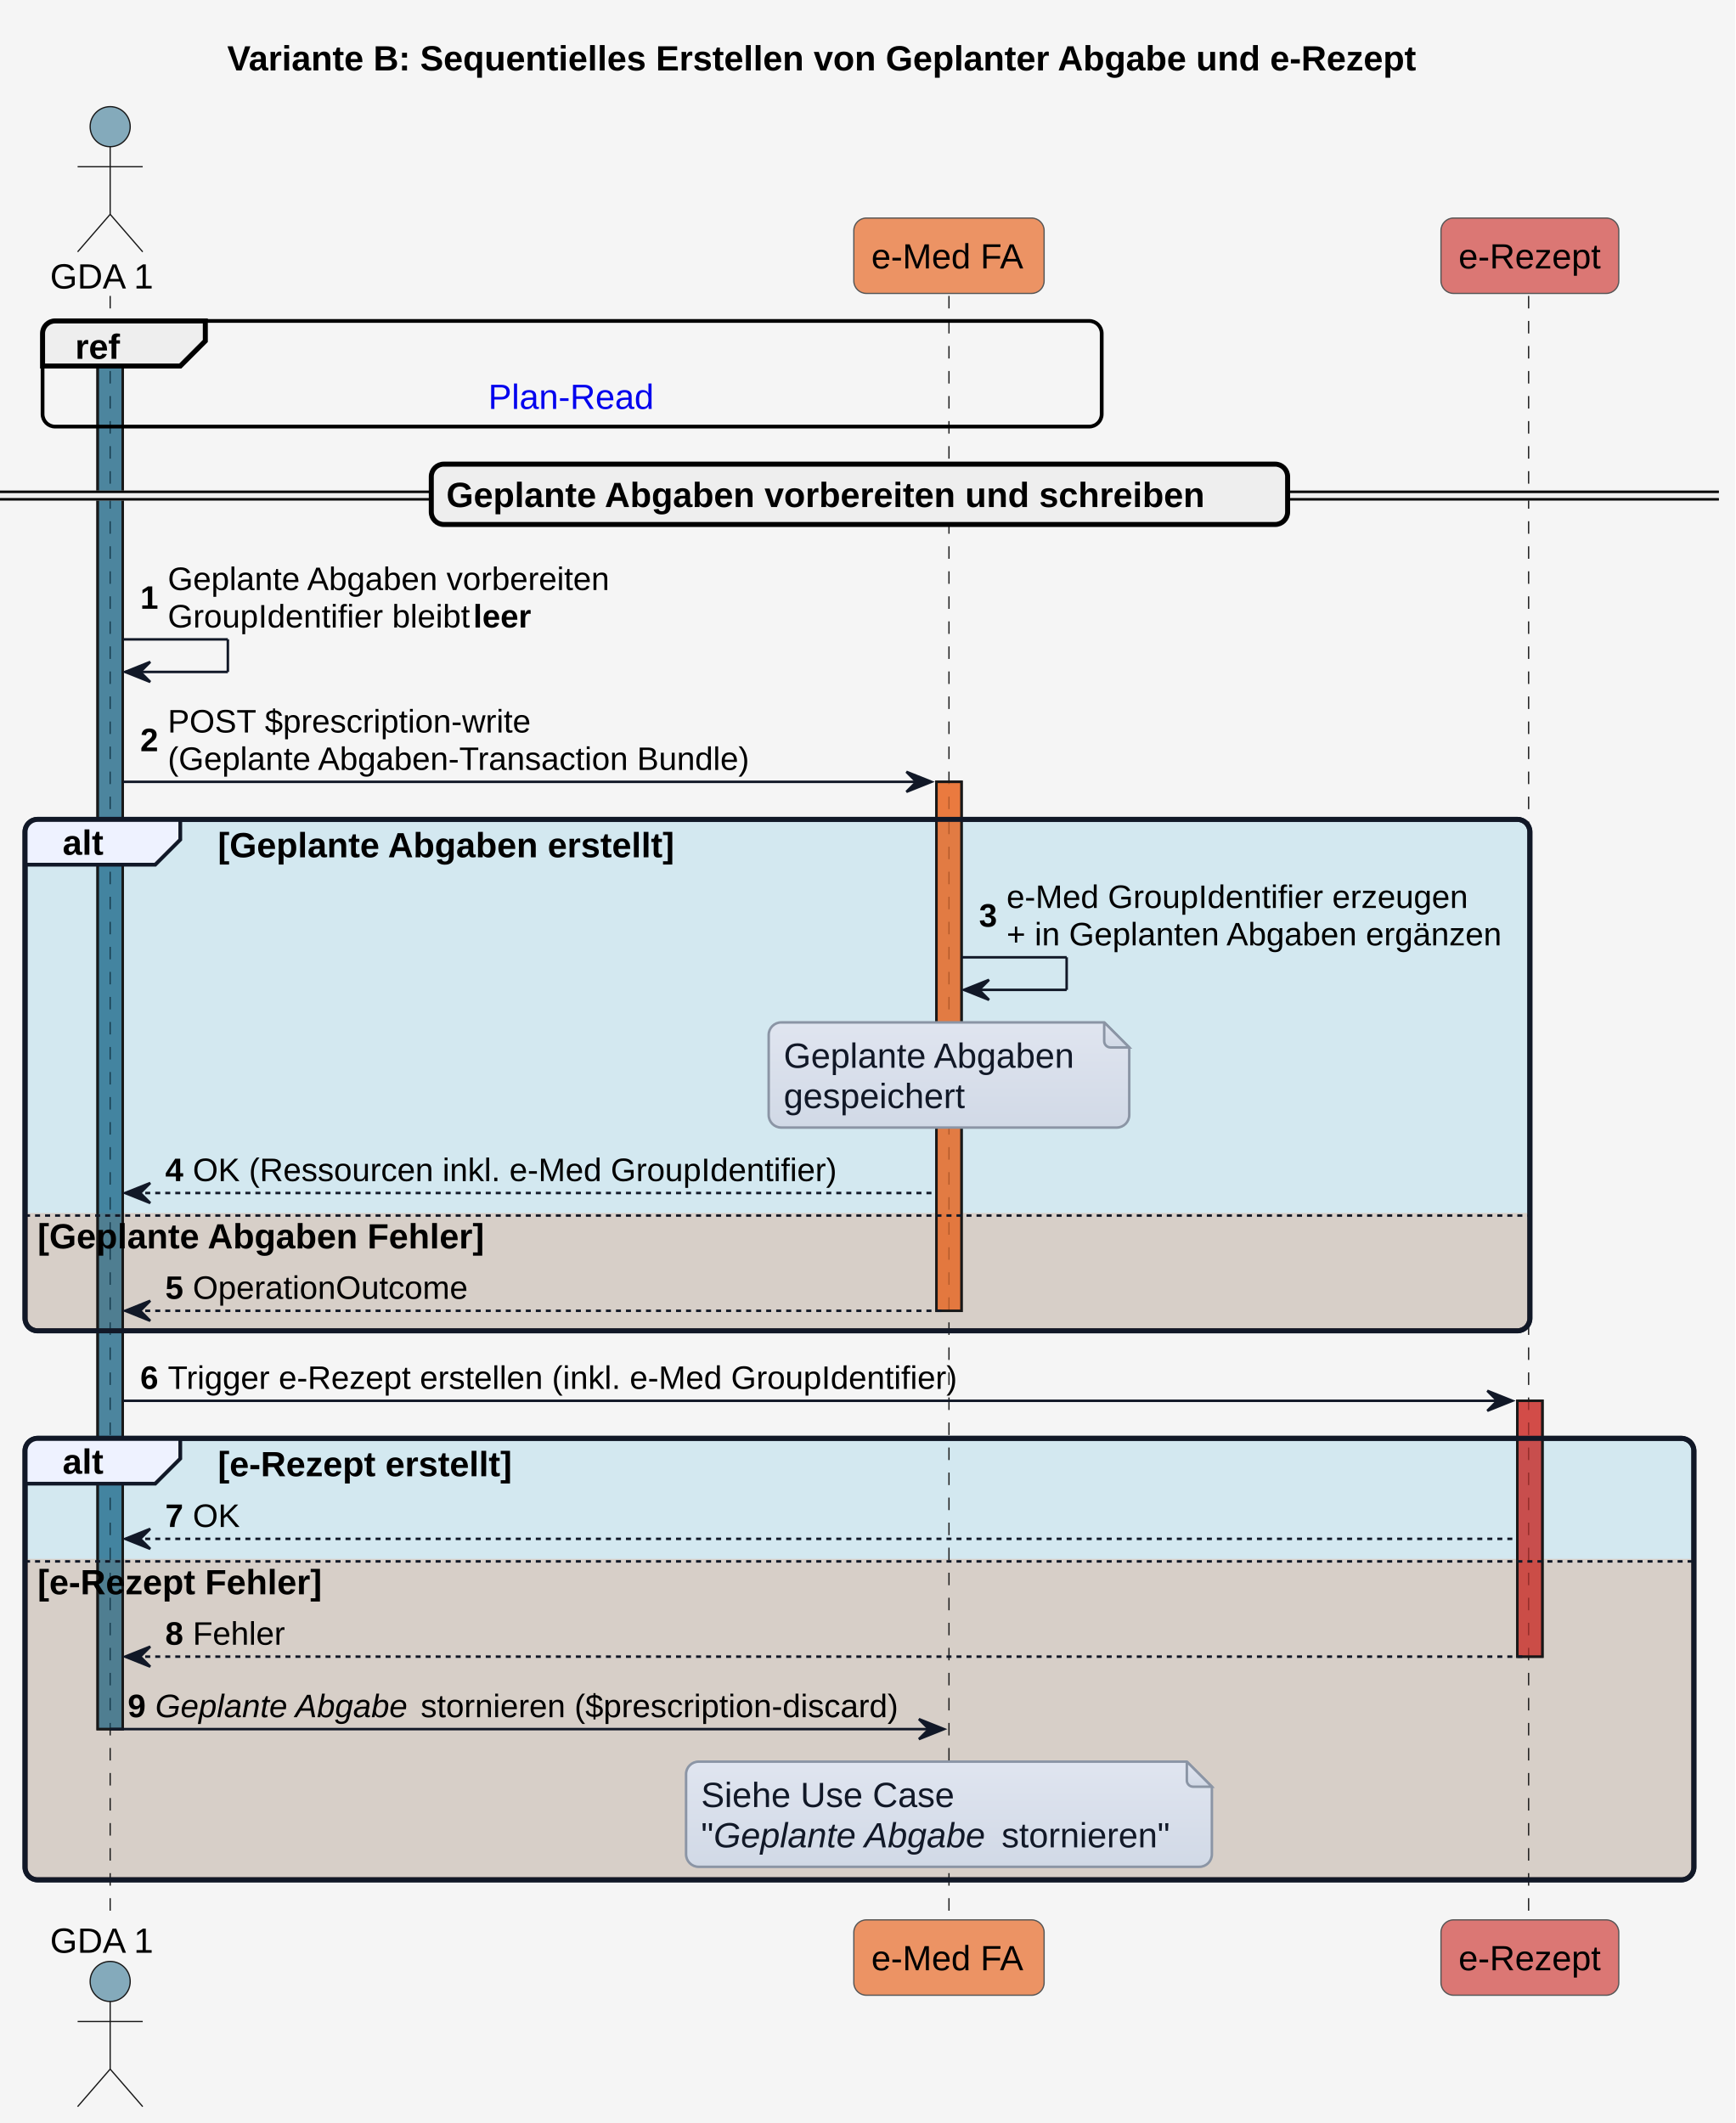
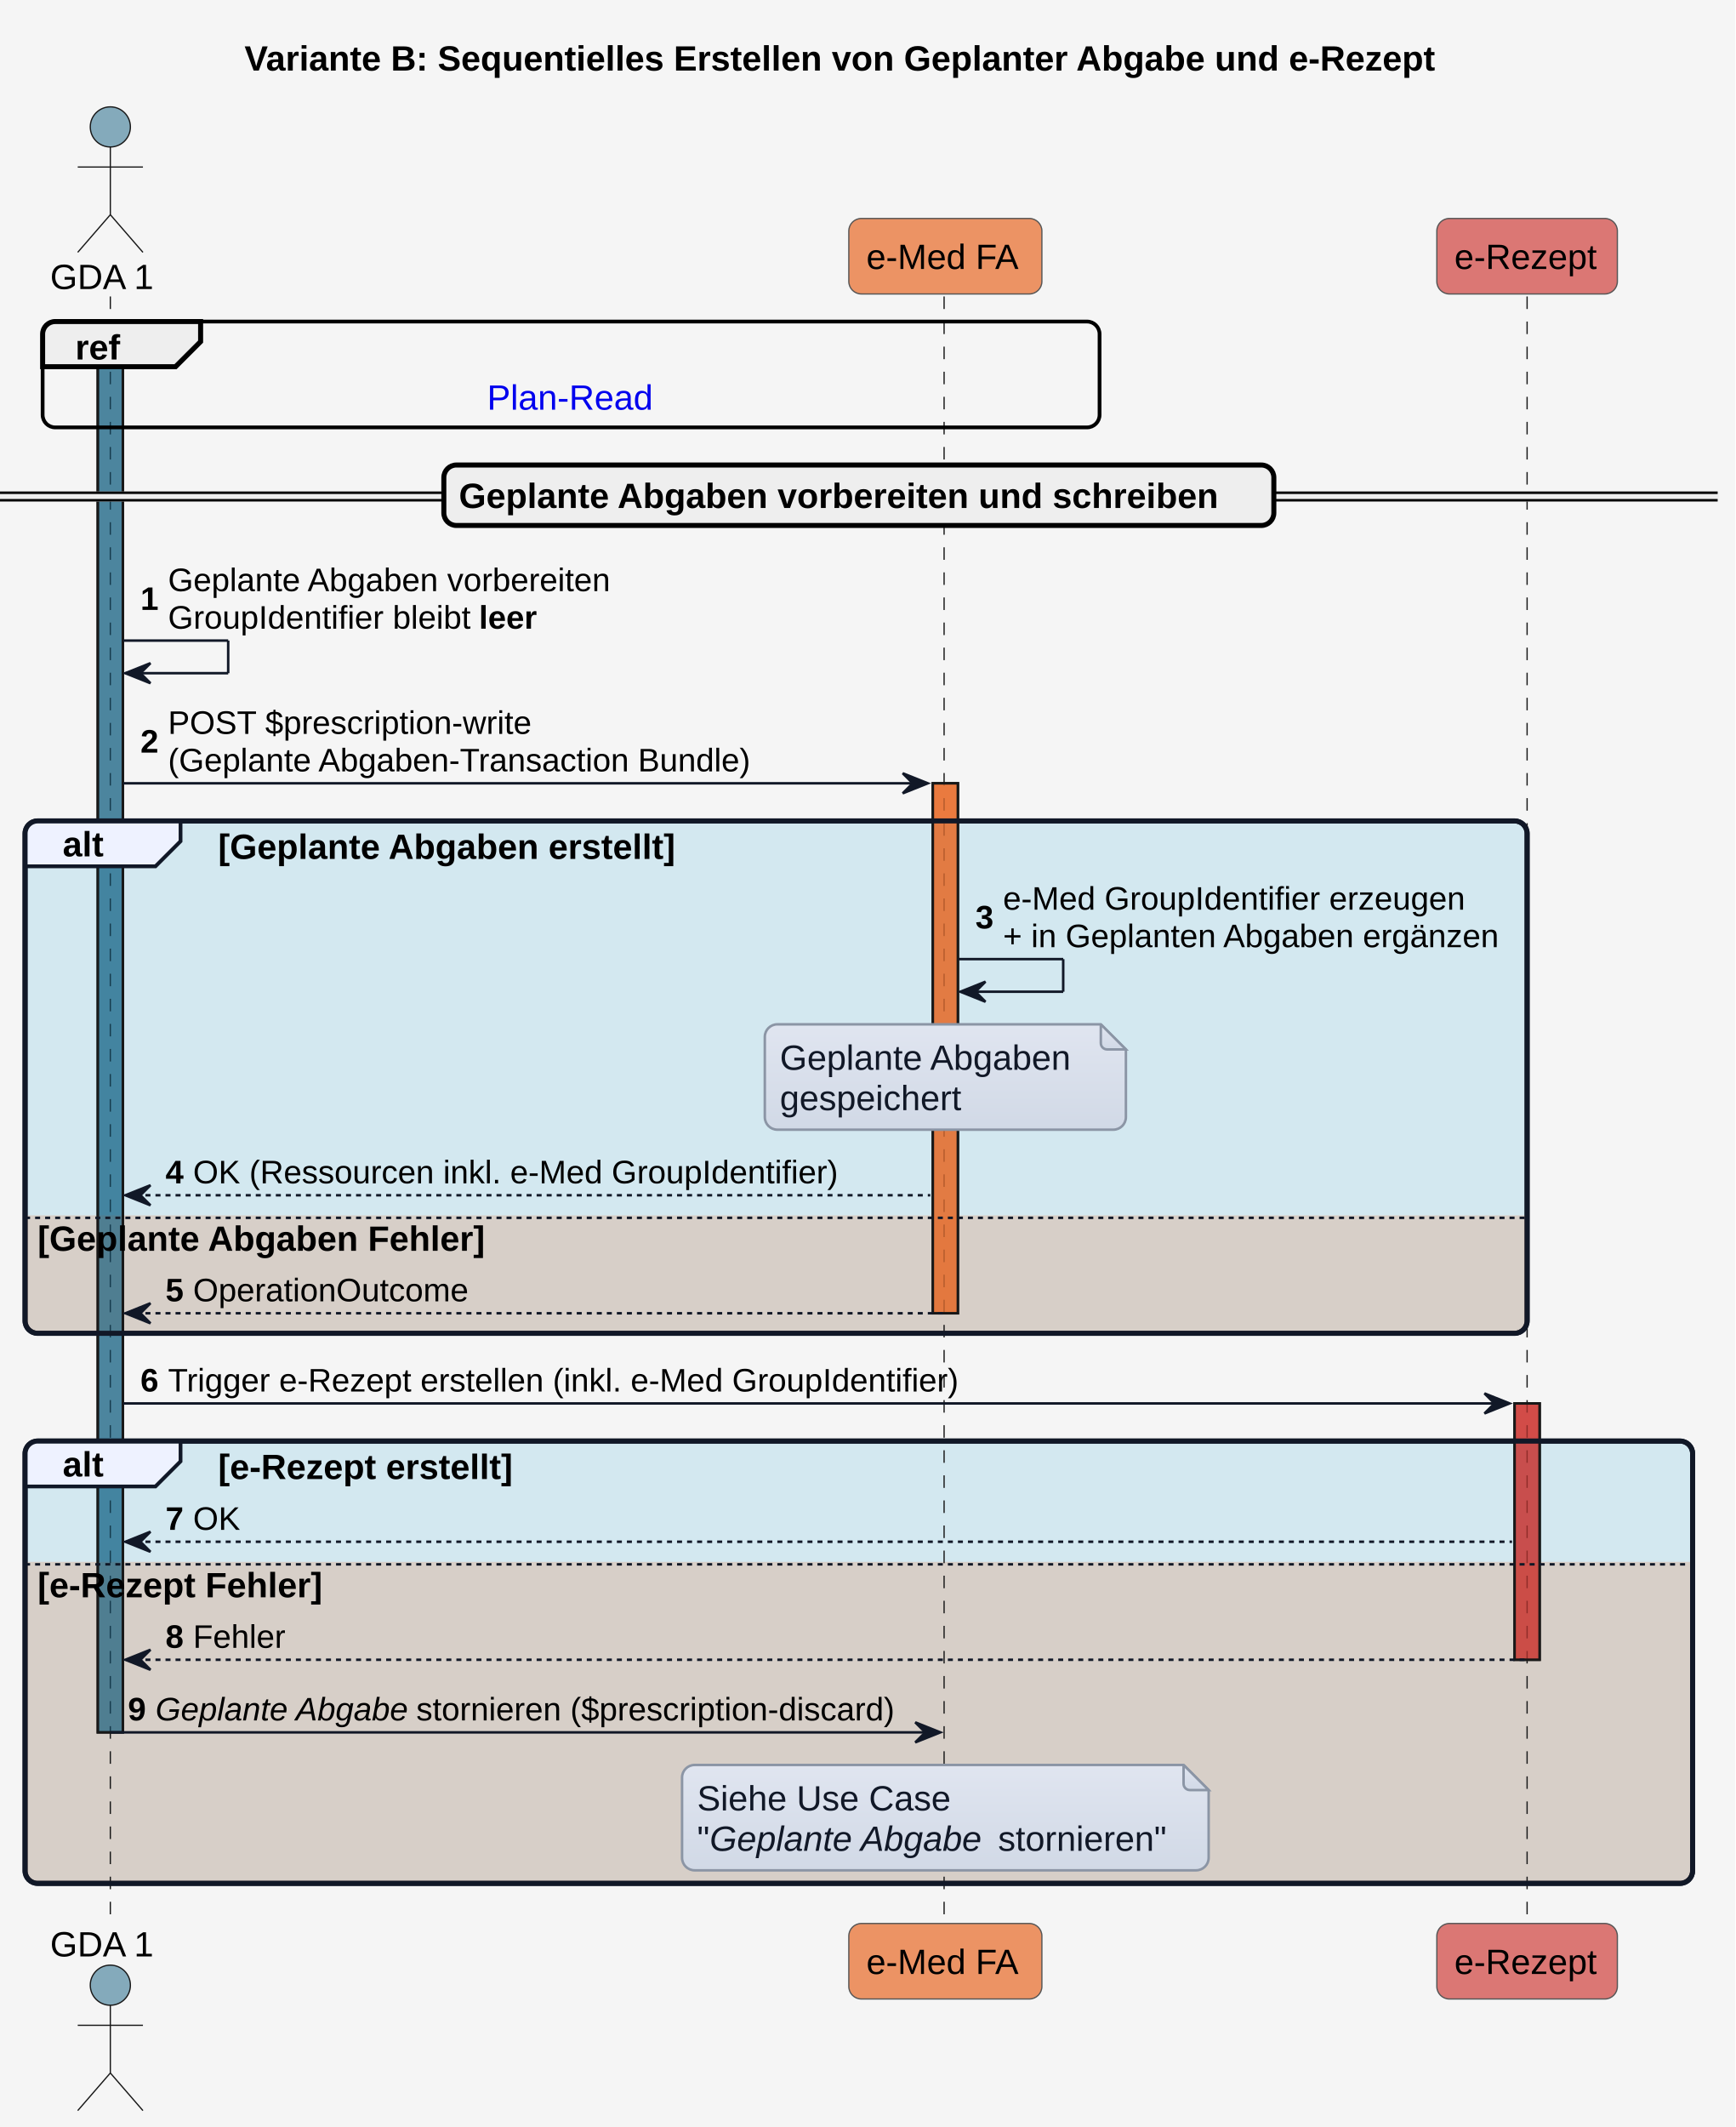
- <svg xmlns="http://www.w3.org/2000/svg" xmlns:xlink="http://www.w3.org/1999/xlink" contentStyleType="text/css" height="848px" preserveAspectRatio="none" style="width:693px;height:848px;background:#F5F5F5;" version="1.1" viewBox="0 0 693 848" width="693px" zoomAndPan="magnify">
+ <svg xmlns="http://www.w3.org/2000/svg" xmlns:xlink="http://www.w3.org/1999/xlink" contentStyleType="text/css" height="848px" preserveAspectRatio="none" style="width:692px;height:848px;background:#F5F5F5;" version="1.1" viewBox="0 0 692 848" width="692px" zoomAndPan="magnify">
  <defs>
-     <linearGradient id="gsrl66tk9b0np0" x1="50%" x2="50%" y1="0%" y2="100%">
+     <linearGradient id="g1cvht27fzg6960" x1="50%" x2="50%" y1="0%" y2="100%">
      <stop offset="0%" stop-color="#E0E5F0" />
      <stop offset="100%" stop-color="#D1D9E6" />
    </linearGradient>
  </defs>
  <g>
-     <rect fill="#F5F5F5" height="848" style="stroke:none;stroke-width:1.0;" width="693" x="0" y="0" />
-     <text fill="#000000" font-family="Arial" font-size="14" font-weight="bold" lengthAdjust="spacing" textLength="504" x="90.75" y="28.132">Variante B: Sequentielles Erstellen von Geplanter Abgabe und e-Rezept</text>
+     <rect fill="#F5F5F5" height="848" style="stroke:none;stroke-width:1.0;" width="692" x="0" y="0" />
+     <text fill="#000000" font-family="Arial" font-size="14" font-weight="bold" lengthAdjust="spacing" textLength="489" x="97.5" y="28.132">Variante B: Sequentielles Erstellen von Geplanter Abgabe und e-Rezept</text>
    <rect fill="#156082" fill-opacity="0.502" height="562.47" style="stroke:#181818;stroke-width:1.0;" width="10" x="39" y="128.197" />
-     <rect fill="#E97232" fill-opacity="0.741" height="211.288" style="stroke:#181818;stroke-width:1.0;" width="10" x="374" y="312.288" />
-     <rect fill="#CD3732" fill-opacity="0.663" height="102.193" style="stroke:#181818;stroke-width:1.0;" width="10" x="606" y="559.525" />
-     <rect fill="#0F9ED5" fill-opacity="0.145" height="204.288" rx="5" ry="5" style="stroke:#111827;stroke-width:2.0;" width="601" x="10" y="327.288" />
-     <path d="M10,484.529 L611,484.529 L611,526.576 A5,5 0 0 1 606,531.576 L15,531.576 A5,5 0 0 1 10,526.576 L10,484.529 " fill="#E97132" fill-opacity="0.208" style="stroke:none;stroke-width:1.0;" />
-     <rect fill="#0F9ED5" fill-opacity="0.145" height="176.339" rx="5" ry="5" style="stroke:#111827;stroke-width:2.0;" width="666.5" x="10" y="574.525" />
-     <path d="M10,622.671 L676.5,622.671 L676.5,745.864 A5,5 0 0 1 671.5,750.864 L15,750.864 A5,5 0 0 1 10,745.864 L10,622.671 " fill="#E97132" fill-opacity="0.208" style="stroke:none;stroke-width:1.0;" />
+     <rect fill="#E97232" fill-opacity="0.741" height="211.288" style="stroke:#181818;stroke-width:1.0;" width="10" x="372" y="312.288" />
+     <rect fill="#CD3732" fill-opacity="0.663" height="102.193" style="stroke:#181818;stroke-width:1.0;" width="10" x="604" y="559.525" />
+     <rect fill="#0F9ED5" fill-opacity="0.145" height="204.288" rx="5" ry="5" style="stroke:#111827;stroke-width:2.0;" width="599" x="10" y="327.288" />
+     <path d="M10,484.529 L609,484.529 L609,526.576 A5,5 0 0 1 604,531.576 L15,531.576 A5,5 0 0 1 10,526.576 L10,484.529 " fill="#E97132" fill-opacity="0.208" style="stroke:none;stroke-width:1.0;" />
+     <rect fill="#0F9ED5" fill-opacity="0.145" height="176.339" rx="5" ry="5" style="stroke:#111827;stroke-width:2.0;" width="665" x="10" y="574.525" />
+     <path d="M10,622.671 L675,622.671 L675,745.864 A5,5 0 0 1 670,750.864 L15,750.864 A5,5 0 0 1 10,745.864 L10,622.671 " fill="#E97132" fill-opacity="0.208" style="stroke:none;stroke-width:1.0;" />
    <line style="stroke:#181818;stroke-width:0.5;stroke-dasharray:5.0,5.0;" x1="44" x2="44" y1="118.197" y2="767.864" />
-     <line style="stroke:#181818;stroke-width:0.5;stroke-dasharray:5.0,5.0;" x1="379" x2="379" y1="118.197" y2="767.864" />
-     <line style="stroke:#181818;stroke-width:0.5;stroke-dasharray:5.0,5.0;" x1="610.5" x2="610.5" y1="118.197" y2="767.864" />
+     <line style="stroke:#181818;stroke-width:0.5;stroke-dasharray:5.0,5.0;" x1="376.5" x2="376.5" y1="118.197" y2="767.864" />
+     <line style="stroke:#181818;stroke-width:0.5;stroke-dasharray:5.0,5.0;" x1="609" x2="609" y1="118.197" y2="767.864" />
    <text fill="#000000" font-family="Arial" font-size="14" lengthAdjust="spacing" textLength="42" x="20" y="115.231">GDA 1</text>
    <ellipse cx="44" cy="50.599" fill="#156082" fill-opacity="0.502" rx="8" ry="8" style="stroke:#181818;stroke-width:0.5;" />
    <path d="M44,58.599 L44,85.599 M31,66.599 L57,66.599 M44,85.599 L31,100.599 M44,85.599 L57,100.599 " fill="none" style="stroke:#181818;stroke-width:0.5;" />
    <text fill="#000000" font-family="Arial" font-size="14" lengthAdjust="spacing" textLength="42" x="20" y="779.996">GDA 1</text>
    <ellipse cx="44" cy="791.463" fill="#156082" fill-opacity="0.502" rx="8" ry="8" style="stroke:#181818;stroke-width:0.5;" />
    <path d="M44,799.463 L44,826.463 M31,807.463 L57,807.463 M44,826.463 L31,841.463 M44,826.463 L57,841.463 " fill="none" style="stroke:#181818;stroke-width:0.5;" />
-     <rect fill="#E97232" fill-opacity="0.741" height="30.099" rx="5" ry="5" style="stroke:#555555;stroke-width:0.5;" width="76" x="341" y="87.099" />
-     <text fill="#000000" font-family="Arial" font-size="14" lengthAdjust="spacing" textLength="62" x="348" y="107.231">e-Med FA</text>
-     <rect fill="#E97232" fill-opacity="0.741" height="30.099" rx="5" ry="5" style="stroke:#555555;stroke-width:0.5;" width="76" x="341" y="766.864" />
-     <text fill="#000000" font-family="Arial" font-size="14" lengthAdjust="spacing" textLength="62" x="348" y="786.996">e-Med FA</text>
-     <rect fill="#CD3732" fill-opacity="0.663" height="30.099" rx="5" ry="5" style="stroke:#555555;stroke-width:0.5;" width="71" x="575.5" y="87.099" />
-     <text fill="#000000" font-family="Arial" font-size="14" lengthAdjust="spacing" textLength="57" x="582.5" y="107.231">e-Rezept</text>
-     <rect fill="#CD3732" fill-opacity="0.663" height="30.099" rx="5" ry="5" style="stroke:#555555;stroke-width:0.5;" width="71" x="575.5" y="766.864" />
-     <text fill="#000000" font-family="Arial" font-size="14" lengthAdjust="spacing" textLength="57" x="582.5" y="786.996">e-Rezept</text>
+     <rect fill="#E97232" fill-opacity="0.741" height="30.099" rx="5" ry="5" style="stroke:#555555;stroke-width:0.5;" width="77" x="338.5" y="87.099" />
+     <text fill="#000000" font-family="Arial" font-size="14" lengthAdjust="spacing" textLength="63" x="345.5" y="107.231">e-Med FA</text>
+     <rect fill="#E97232" fill-opacity="0.741" height="30.099" rx="5" ry="5" style="stroke:#555555;stroke-width:0.5;" width="77" x="338.5" y="766.864" />
+     <text fill="#000000" font-family="Arial" font-size="14" lengthAdjust="spacing" textLength="63" x="345.5" y="786.996">e-Med FA</text>
+     <rect fill="#CD3732" fill-opacity="0.663" height="30.099" rx="5" ry="5" style="stroke:#555555;stroke-width:0.5;" width="72" x="573" y="87.099" />
+     <text fill="#000000" font-family="Arial" font-size="14" lengthAdjust="spacing" textLength="58" x="580" y="107.231">e-Rezept</text>
+     <rect fill="#CD3732" fill-opacity="0.663" height="30.099" rx="5" ry="5" style="stroke:#555555;stroke-width:0.5;" width="72" x="573" y="766.864" />
+     <text fill="#000000" font-family="Arial" font-size="14" lengthAdjust="spacing" textLength="58" x="580" y="786.996">e-Rezept</text>
    <rect fill="#156082" fill-opacity="0.502" height="562.47" style="stroke:#181818;stroke-width:1.0;" width="10" x="39" y="128.197" />
-     <rect fill="#E97232" fill-opacity="0.741" height="211.288" style="stroke:#181818;stroke-width:1.0;" width="10" x="374" y="312.288" />
-     <rect fill="#CD3732" fill-opacity="0.663" height="102.193" style="stroke:#181818;stroke-width:1.0;" width="10" x="606" y="559.525" />
-     <rect fill="none" height="42.197" rx="5" ry="5" style="stroke:#000000;stroke-width:1.5;" width="423" x="17" y="128.197" />
-     <path d="M22,128.197 L82,128.197 L82,136.197 L72,146.197 L17,146.197 L17,133.197 A5,5 0 0 1 22,128.197 " fill="#EEEEEE" style="stroke:#000000;stroke-width:2.0;" />
-     <text fill="#000000" font-family="Arial" font-size="14" font-weight="bold" lengthAdjust="spacing" textLength="20" x="30" y="143.329">ref</text>
-     <a href="interactions.html#sequenzdiagramm-plan-read" target="_top" title="interactions.html#sequenzdiagramm-plan-read" xlink:actuate="onRequest" xlink:href="interactions.html#sequenzdiagramm-plan-read" xlink:show="new" xlink:title="interactions.html#sequenzdiagramm-plan-read" xlink:type="simple">
-       <text fill="#0000EE" font-family="Arial" font-size="14" lengthAdjust="spacing" textLength="67" x="195" y="163.329">Plan-Read</text>
+     <rect fill="#E97232" fill-opacity="0.741" height="211.288" style="stroke:#181818;stroke-width:1.0;" width="10" x="372" y="312.288" />
+     <rect fill="#CD3732" fill-opacity="0.663" height="102.193" style="stroke:#181818;stroke-width:1.0;" width="10" x="604" y="559.525" />
+     <rect fill="none" height="42.197" rx="5" ry="5" style="stroke:#000000;stroke-width:1.5;" width="421.5" x="17" y="128.197" />
+     <path d="M22,128.197 L80,128.197 L80,136.197 L70,146.197 L17,146.197 L17,133.197 A5,5 0 0 1 22,128.197 " fill="#EEEEEE" style="stroke:#000000;stroke-width:2.0;" />
+     <text fill="#000000" font-family="Arial" font-size="14" font-weight="bold" lengthAdjust="spacing" textLength="18" x="30" y="143.329">ref</text>
+     <a href="../Sub_UC_eMed_01.html#sub_uc_emed_01_01---aktuellen-medikationsplan-lesen-plan-read" target="_top" title="../Sub_UC_eMed_01.html#sub_uc_emed_01_01---aktuellen-medikationsplan-lesen-plan-read" xlink:actuate="onRequest" xlink:href="../Sub_UC_eMed_01.html#sub_uc_emed_01_01---aktuellen-medikationsplan-lesen-plan-read" xlink:show="new" xlink:title="../Sub_UC_eMed_01.html#sub_uc_emed_01_01---aktuellen-medikationsplan-lesen-plan-read" xlink:type="simple">
+       <text fill="#0000EE" font-family="Arial" font-size="14" lengthAdjust="spacing" textLength="67" x="194.25" y="163.329">Plan-Read</text>
    </a>
-     <rect fill="#EEEEEE" height="3" rx="5" ry="5" style="stroke:#EEEEEE;stroke-width:1.0;" width="686.5" x="0" y="196.444" />
-     <line style="stroke:#000000;stroke-width:1.0;" x1="0" x2="686.5" y1="196.444" y2="196.444" />
-     <line style="stroke:#000000;stroke-width:1.0;" x1="0" x2="686.5" y1="199.444" y2="199.444" />
-     <rect fill="#EEEEEE" height="24.099" rx="5" ry="5" style="stroke:#000000;stroke-width:2.0;" width="342" x="172.25" y="185.394" />
-     <text fill="#000000" font-family="Arial" font-size="14" font-weight="bold" lengthAdjust="spacing" textLength="324" x="178.25" y="202.526">Geplante Abgaben vorbereiten und schreiben</text>
+     <rect fill="#EEEEEE" height="3" rx="5" ry="5" style="stroke:#EEEEEE;stroke-width:1.0;" width="685" x="0" y="196.444" />
+     <line style="stroke:#000000;stroke-width:1.0;" x1="0" x2="685" y1="196.444" y2="196.444" />
+     <line style="stroke:#000000;stroke-width:1.0;" x1="0" x2="685" y1="199.444" y2="199.444" />
+     <rect fill="#EEEEEE" height="24.099" rx="5" ry="5" style="stroke:#000000;stroke-width:2.0;" width="331" x="177" y="185.394" />
+     <text fill="#000000" font-family="Arial" font-size="14" font-weight="bold" lengthAdjust="spacing" textLength="313" x="183" y="202.526">Geplante Abgaben vorbereiten und schreiben</text>
    <line style="stroke:#111827;stroke-width:1.0;" x1="49" x2="91" y1="255.391" y2="255.391" />
    <line style="stroke:#111827;stroke-width:1.0;" x1="91" x2="91" y1="255.391" y2="268.391" />
    <line style="stroke:#111827;stroke-width:1.0;" x1="50" x2="91" y1="268.391" y2="268.391" />
    <polygon fill="#111827" points="60,264.391,50,268.391,60,272.391,56,268.391" style="stroke:#111827;stroke-width:1.0;" />
    <text fill="#000000" font-family="Arial" font-size="13" font-weight="bold" lengthAdjust="spacing" textLength="7" x="56" y="243.161">1</text>
-     <text fill="#000000" font-family="Arial" font-size="13" lengthAdjust="spacing" textLength="173" x="67" y="235.687">Geplante Abgaben vorbereiten</text>
-     <text fill="#000000" font-family="Arial" font-size="13" lengthAdjust="spacing" textLength="118" x="67" y="250.636">GroupIdentifier bleibt</text>
-     <text fill="#000000" font-family="Arial" font-size="13" font-weight="bold" lengthAdjust="spacing" textLength="25" x="189" y="250.636">leer</text>
-     <polygon fill="#111827" points="362,308.288,372,312.288,362,316.288,366,312.288" style="stroke:#111827;stroke-width:1.0;" />
-     <line style="stroke:#111827;stroke-width:1.0;" x1="49" x2="368" y1="312.288" y2="312.288" />
+     <text fill="#000000" font-family="Arial" font-size="13" lengthAdjust="spacing" textLength="175" x="67" y="235.687">Geplante Abgaben vorbereiten</text>
+     <text fill="#000000" font-family="Arial" font-size="13" lengthAdjust="spacing" textLength="120" x="67" y="250.636">GroupIdentifier bleibt</text>
+     <text fill="#000000" font-family="Arial" font-size="13" font-weight="bold" lengthAdjust="spacing" textLength="23" x="191" y="250.636">leer</text>
+     <polygon fill="#111827" points="360,308.288,370,312.288,360,316.288,364,312.288" style="stroke:#111827;stroke-width:1.0;" />
+     <line style="stroke:#111827;stroke-width:1.0;" x1="49" x2="366" y1="312.288" y2="312.288" />
    <text fill="#000000" font-family="Arial" font-size="13" font-weight="bold" lengthAdjust="spacing" textLength="7" x="56" y="300.059">2</text>
-     <text fill="#000000" font-family="Arial" font-size="13" lengthAdjust="spacing" textLength="144" x="67" y="292.584">POST $prescription-write</text>
-     <text fill="#000000" font-family="Arial" font-size="13" lengthAdjust="spacing" textLength="230" x="67" y="307.533">(Geplante Abgaben-Transaction Bundle)</text>
+     <text fill="#000000" font-family="Arial" font-size="13" lengthAdjust="spacing" textLength="145" x="67" y="292.584">POST $prescription-write</text>
+     <text fill="#000000" font-family="Arial" font-size="13" lengthAdjust="spacing" textLength="231" x="67" y="307.533">(Geplante Abgaben-Transaction Bundle)</text>
    <path d="M15,327.288 L72,327.288 L72,335.387 L62,345.387 L10,345.387 L10,332.288 A5,5 0 0 1 15,327.288 " fill="#EEF2FF" style="stroke:#111827;stroke-width:1.5;" />
-     <rect fill="none" height="204.288" rx="5" ry="5" style="stroke:#111827;stroke-width:2.0;" width="601" x="10" y="327.288" />
+     <rect fill="none" height="204.288" rx="5" ry="5" style="stroke:#111827;stroke-width:2.0;" width="599" x="10" y="327.288" />
    <text fill="#000000" font-family="Arial" font-size="14" font-weight="bold" lengthAdjust="spacing" textLength="17" x="25" y="341.42">alt</text>
-     <text fill="#000000" font-family="Arial" font-size="14" font-weight="bold" lengthAdjust="spacing" textLength="194" x="87" y="342.42">[Geplante Abgaben erstellt]</text>
-     <line style="stroke:#111827;stroke-width:1.0;" x1="384" x2="426" y1="382.383" y2="382.383" />
-     <line style="stroke:#111827;stroke-width:1.0;" x1="426" x2="426" y1="382.383" y2="395.383" />
-     <line style="stroke:#111827;stroke-width:1.0;" x1="385" x2="426" y1="395.383" y2="395.383" />
-     <polygon fill="#111827" points="395,391.383,385,395.383,395,399.383,391,395.383" style="stroke:#111827;stroke-width:1.0;" />
-     <text fill="#000000" font-family="Arial" font-size="13" font-weight="bold" lengthAdjust="spacing" textLength="7" x="391" y="370.154">3</text>
-     <text fill="#000000" font-family="Arial" font-size="13" lengthAdjust="spacing" textLength="180" x="402" y="362.679">e-Med GroupIdentifier erzeugen</text>
-     <text fill="#000000" font-family="Arial" font-size="13" lengthAdjust="spacing" textLength="197" x="402" y="377.628">+ in Geplanten Abgaben ergänzen</text>
-     <path d="M307,413.383 L307,445.383 A5,5 0 0 0 312,450.383 L446,450.383 A5,5 0 0 0 451,445.383 L451,418.383 L441,408.383 L312,408.383 A5,5 0 0 0 307,413.383 " fill="url(#gsrl66tk9b0np0)" style="stroke:#8B95A5;stroke-width:1.0;" />
-     <path d="M441,408.383 L441,415.883 A2.5,2.5 0 0 0 443.5,418.383 L451,418.383 L441,408.383 " fill="url(#gsrl66tk9b0np0)" style="stroke:#8B95A5;stroke-width:1.0;" />
-     <text fill="#111827" font-family="Arial" font-size="14" lengthAdjust="spacing" textLength="119" x="313" y="426.515">Geplante Abgaben</text>
-     <text fill="#111827" font-family="Arial" font-size="14" lengthAdjust="spacing" textLength="74" x="313" y="442.613">gespeichert</text>
+     <text fill="#000000" font-family="Arial" font-size="14" font-weight="bold" lengthAdjust="spacing" textLength="189" x="87" y="342.42">[Geplante Abgaben erstellt]</text>
+     <line style="stroke:#111827;stroke-width:1.0;" x1="382" x2="424" y1="382.383" y2="382.383" />
+     <line style="stroke:#111827;stroke-width:1.0;" x1="424" x2="424" y1="382.383" y2="395.383" />
+     <line style="stroke:#111827;stroke-width:1.0;" x1="383" x2="424" y1="395.383" y2="395.383" />
+     <polygon fill="#111827" points="393,391.383,383,395.383,393,399.383,389,395.383" style="stroke:#111827;stroke-width:1.0;" />
+     <text fill="#000000" font-family="Arial" font-size="13" font-weight="bold" lengthAdjust="spacing" textLength="7" x="389" y="370.154">3</text>
+     <text fill="#000000" font-family="Arial" font-size="13" lengthAdjust="spacing" textLength="182" x="400" y="362.679">e-Med GroupIdentifier erzeugen</text>
+     <text fill="#000000" font-family="Arial" font-size="13" lengthAdjust="spacing" textLength="197" x="400" y="377.628">+ in Geplanten Abgaben ergänzen</text>
+     <path d="M305,413.383 L305,445.383 A5,5 0 0 0 310,450.383 L444,450.383 A5,5 0 0 0 449,445.383 L449,418.383 L439,408.383 L310,408.383 A5,5 0 0 0 305,413.383 " fill="url(#g1cvht27fzg6960)" style="stroke:#8B95A5;stroke-width:1.0;" />
+     <path d="M439,408.383 L439,415.883 A2.5,2.5 0 0 0 441.5,418.383 L449,418.383 L439,408.383 " fill="url(#g1cvht27fzg6960)" style="stroke:#8B95A5;stroke-width:1.0;" />
+     <text fill="#111827" font-family="Arial" font-size="14" lengthAdjust="spacing" textLength="119" x="311" y="426.515">Geplante Abgaben</text>
+     <text fill="#111827" font-family="Arial" font-size="14" lengthAdjust="spacing" textLength="74" x="311" y="442.613">gespeichert</text>
    <polygon fill="#111827" points="60,472.529,50,476.529,60,480.529,56,476.529" style="stroke:#111827;stroke-width:1.0;" />
-     <line style="stroke:#111827;stroke-width:1.0;stroke-dasharray:2.0,2.0;" x1="54" x2="373" y1="476.529" y2="476.529" />
+     <line style="stroke:#111827;stroke-width:1.0;stroke-dasharray:2.0,2.0;" x1="54" x2="371" y1="476.529" y2="476.529" />
    <text fill="#000000" font-family="Arial" font-size="13" font-weight="bold" lengthAdjust="spacing" textLength="7" x="66" y="471.774">4</text>
-     <text fill="#000000" font-family="Arial" font-size="13" lengthAdjust="spacing" textLength="255" x="77" y="471.774">OK (Ressourcen inkl. e-Med GroupIdentifier)</text>
-     <line style="stroke:#111827;stroke-width:1.0;stroke-dasharray:2.0,2.0;" x1="10" x2="611" y1="485.529" y2="485.529" />
-     <text fill="#000000" font-family="Arial" font-size="14" font-weight="bold" lengthAdjust="spacing" textLength="190" x="15" y="498.661">[Geplante Abgaben Fehler]</text>
+     <text fill="#000000" font-family="Arial" font-size="13" lengthAdjust="spacing" textLength="257" x="77" y="471.774">OK (Ressourcen inkl. e-Med GroupIdentifier)</text>
+     <line style="stroke:#111827;stroke-width:1.0;stroke-dasharray:2.0,2.0;" x1="10" x2="609" y1="485.529" y2="485.529" />
+     <text fill="#000000" font-family="Arial" font-size="14" font-weight="bold" lengthAdjust="spacing" textLength="185" x="15" y="498.661">[Geplante Abgaben Fehler]</text>
    <polygon fill="#111827" points="60,519.576,50,523.576,60,527.576,56,523.576" style="stroke:#111827;stroke-width:1.0;" />
-     <line style="stroke:#111827;stroke-width:1.0;stroke-dasharray:2.0,2.0;" x1="54" x2="378" y1="523.576" y2="523.576" />
+     <line style="stroke:#111827;stroke-width:1.0;stroke-dasharray:2.0,2.0;" x1="54" x2="376" y1="523.576" y2="523.576" />
    <text fill="#000000" font-family="Arial" font-size="13" font-weight="bold" lengthAdjust="spacing" textLength="7" x="66" y="518.821">5</text>
    <text fill="#000000" font-family="Arial" font-size="13" lengthAdjust="spacing" textLength="109" x="77" y="518.821">OperationOutcome</text>
-     <polygon fill="#111827" points="594,555.525,604,559.525,594,563.525,598,559.525" style="stroke:#111827;stroke-width:1.0;" />
-     <line style="stroke:#111827;stroke-width:1.0;" x1="49" x2="600" y1="559.525" y2="559.525" />
+     <polygon fill="#111827" points="592,555.525,602,559.525,592,563.525,596,559.525" style="stroke:#111827;stroke-width:1.0;" />
+     <line style="stroke:#111827;stroke-width:1.0;" x1="49" x2="598" y1="559.525" y2="559.525" />
    <text fill="#000000" font-family="Arial" font-size="13" font-weight="bold" lengthAdjust="spacing" textLength="7" x="56" y="554.77">6</text>
-     <text fill="#000000" font-family="Arial" font-size="13" lengthAdjust="spacing" textLength="311" x="67" y="554.77">Trigger e-Rezept erstellen (inkl. e-Med GroupIdentifier)</text>
+     <text fill="#000000" font-family="Arial" font-size="13" lengthAdjust="spacing" textLength="314" x="67" y="554.77">Trigger e-Rezept erstellen (inkl. e-Med GroupIdentifier)</text>
    <path d="M15,574.525 L72,574.525 L72,582.624 L62,592.624 L10,592.624 L10,579.525 A5,5 0 0 1 15,574.525 " fill="#EEF2FF" style="stroke:#111827;stroke-width:1.5;" />
-     <rect fill="none" height="176.339" rx="5" ry="5" style="stroke:#111827;stroke-width:2.0;" width="666.5" x="10" y="574.525" />
+     <rect fill="none" height="176.339" rx="5" ry="5" style="stroke:#111827;stroke-width:2.0;" width="665" x="10" y="574.525" />
    <text fill="#000000" font-family="Arial" font-size="14" font-weight="bold" lengthAdjust="spacing" textLength="17" x="25" y="588.657">alt</text>
-     <text fill="#000000" font-family="Arial" font-size="14" font-weight="bold" lengthAdjust="spacing" textLength="127" x="87" y="589.657">[e-Rezept erstellt]</text>
+     <text fill="#000000" font-family="Arial" font-size="14" font-weight="bold" lengthAdjust="spacing" textLength="121" x="87" y="589.657">[e-Rezept erstellt]</text>
    <polygon fill="#111827" points="60,610.671,50,614.671,60,618.671,56,614.671" style="stroke:#111827;stroke-width:1.0;" />
-     <line style="stroke:#111827;stroke-width:1.0;stroke-dasharray:2.0,2.0;" x1="54" x2="605" y1="614.671" y2="614.671" />
+     <line style="stroke:#111827;stroke-width:1.0;stroke-dasharray:2.0,2.0;" x1="54" x2="603" y1="614.671" y2="614.671" />
    <text fill="#000000" font-family="Arial" font-size="13" font-weight="bold" lengthAdjust="spacing" textLength="7" x="66" y="609.916">7</text>
    <text fill="#000000" font-family="Arial" font-size="13" lengthAdjust="spacing" textLength="19" x="77" y="609.916">OK</text>
-     <line style="stroke:#111827;stroke-width:1.0;stroke-dasharray:2.0,2.0;" x1="10" x2="676.5" y1="623.671" y2="623.671" />
-     <text fill="#000000" font-family="Arial" font-size="14" font-weight="bold" lengthAdjust="spacing" textLength="123" x="15" y="636.803">[e-Rezept Fehler]</text>
+     <line style="stroke:#111827;stroke-width:1.0;stroke-dasharray:2.0,2.0;" x1="10" x2="675" y1="623.671" y2="623.671" />
+     <text fill="#000000" font-family="Arial" font-size="14" font-weight="bold" lengthAdjust="spacing" textLength="117" x="15" y="636.803">[e-Rezept Fehler]</text>
    <polygon fill="#111827" points="60,657.718,50,661.718,60,665.718,56,661.718" style="stroke:#111827;stroke-width:1.0;" />
-     <line style="stroke:#111827;stroke-width:1.0;stroke-dasharray:2.0,2.0;" x1="54" x2="610" y1="661.718" y2="661.718" />
+     <line style="stroke:#111827;stroke-width:1.0;stroke-dasharray:2.0,2.0;" x1="54" x2="608" y1="661.718" y2="661.718" />
    <text fill="#000000" font-family="Arial" font-size="13" font-weight="bold" lengthAdjust="spacing" textLength="7" x="66" y="656.963">8</text>
    <text fill="#000000" font-family="Arial" font-size="13" lengthAdjust="spacing" textLength="36" x="77" y="656.963">Fehler</text>
-     <polygon fill="#111827" points="367,686.667,377,690.667,367,694.667,371,690.667" style="stroke:#111827;stroke-width:1.0;" />
-     <line style="stroke:#111827;stroke-width:1.0;" x1="44" x2="373" y1="690.667" y2="690.667" />
+     <polygon fill="#111827" points="365,686.667,375,690.667,365,694.667,369,690.667" style="stroke:#111827;stroke-width:1.0;" />
+     <line style="stroke:#111827;stroke-width:1.0;" x1="44" x2="371" y1="690.667" y2="690.667" />
    <text fill="#000000" font-family="Arial" font-size="13" font-weight="bold" lengthAdjust="spacing" textLength="7" x="51" y="685.912">9</text>
-     <text fill="#000000" font-family="Arial" font-size="13" font-style="italic" lengthAdjust="spacing" textLength="102" x="62" y="685.912">Geplante Abgabe</text>
-     <text fill="#000000" font-family="Arial" font-size="13" lengthAdjust="spacing" textLength="189" x="168" y="685.912">stornieren ($prescription-discard​)</text>
-     <path d="M274,708.667 L274,740.667 A5,5 0 0 0 279,745.667 L479,745.667 A5,5 0 0 0 484,740.667 L484,713.667 L474,703.667 L279,703.667 A5,5 0 0 0 274,708.667 " fill="url(#gsrl66tk9b0np0)" style="stroke:#8B95A5;stroke-width:1.0;" />
-     <path d="M474,703.667 L474,711.167 A2.5,2.5 0 0 0 476.5,713.667 L484,713.667 L474,703.667 " fill="url(#gsrl66tk9b0np0)" style="stroke:#8B95A5;stroke-width:1.0;" />
-     <text fill="#111827" font-family="Arial" font-size="14" lengthAdjust="spacing" textLength="101" x="280" y="721.799">Siehe Use Case</text>
-     <text fill="#111827" font-family="Arial" font-size="14" lengthAdjust="spacing" textLength="5" x="280" y="737.898">"</text>
-     <text fill="#111827" font-family="Arial" font-size="14" font-style="italic" lengthAdjust="spacing" textLength="111" x="285" y="737.898">Geplante Abgabe</text>
-     <text fill="#111827" font-family="Arial" font-size="14" lengthAdjust="spacing" textLength="69" x="400" y="737.898">stornieren"</text>
+     <text fill="#000000" font-family="Arial" font-size="13" font-style="italic" lengthAdjust="spacing" textLength="100" x="62" y="685.912">Geplante Abgabe</text>
+     <text fill="#000000" font-family="Arial" font-size="13" lengthAdjust="spacing" textLength="189" x="166" y="685.912">stornieren ($prescription-discard​)</text>
+     <path d="M272,708.667 L272,740.667 A5,5 0 0 0 277,745.667 L477,745.667 A5,5 0 0 0 482,740.667 L482,713.667 L472,703.667 L277,703.667 A5,5 0 0 0 272,708.667 " fill="url(#g1cvht27fzg6960)" style="stroke:#8B95A5;stroke-width:1.0;" />
+     <path d="M472,703.667 L472,711.167 A2.5,2.5 0 0 0 474.5,713.667 L482,713.667 L472,703.667 " fill="url(#g1cvht27fzg6960)" style="stroke:#8B95A5;stroke-width:1.0;" />
+     <text fill="#111827" font-family="Arial" font-size="14" lengthAdjust="spacing" textLength="102" x="278" y="721.799">Siehe Use Case</text>
+     <text fill="#111827" font-family="Arial" font-size="14" lengthAdjust="spacing" textLength="5" x="278" y="737.898">"</text>
+     <text fill="#111827" font-family="Arial" font-size="14" font-style="italic" lengthAdjust="spacing" textLength="111" x="283" y="737.898">Geplante Abgabe</text>
+     <text fill="#111827" font-family="Arial" font-size="14" lengthAdjust="spacing" textLength="69" x="398" y="737.898">stornieren"</text>
  </g>
</svg>
